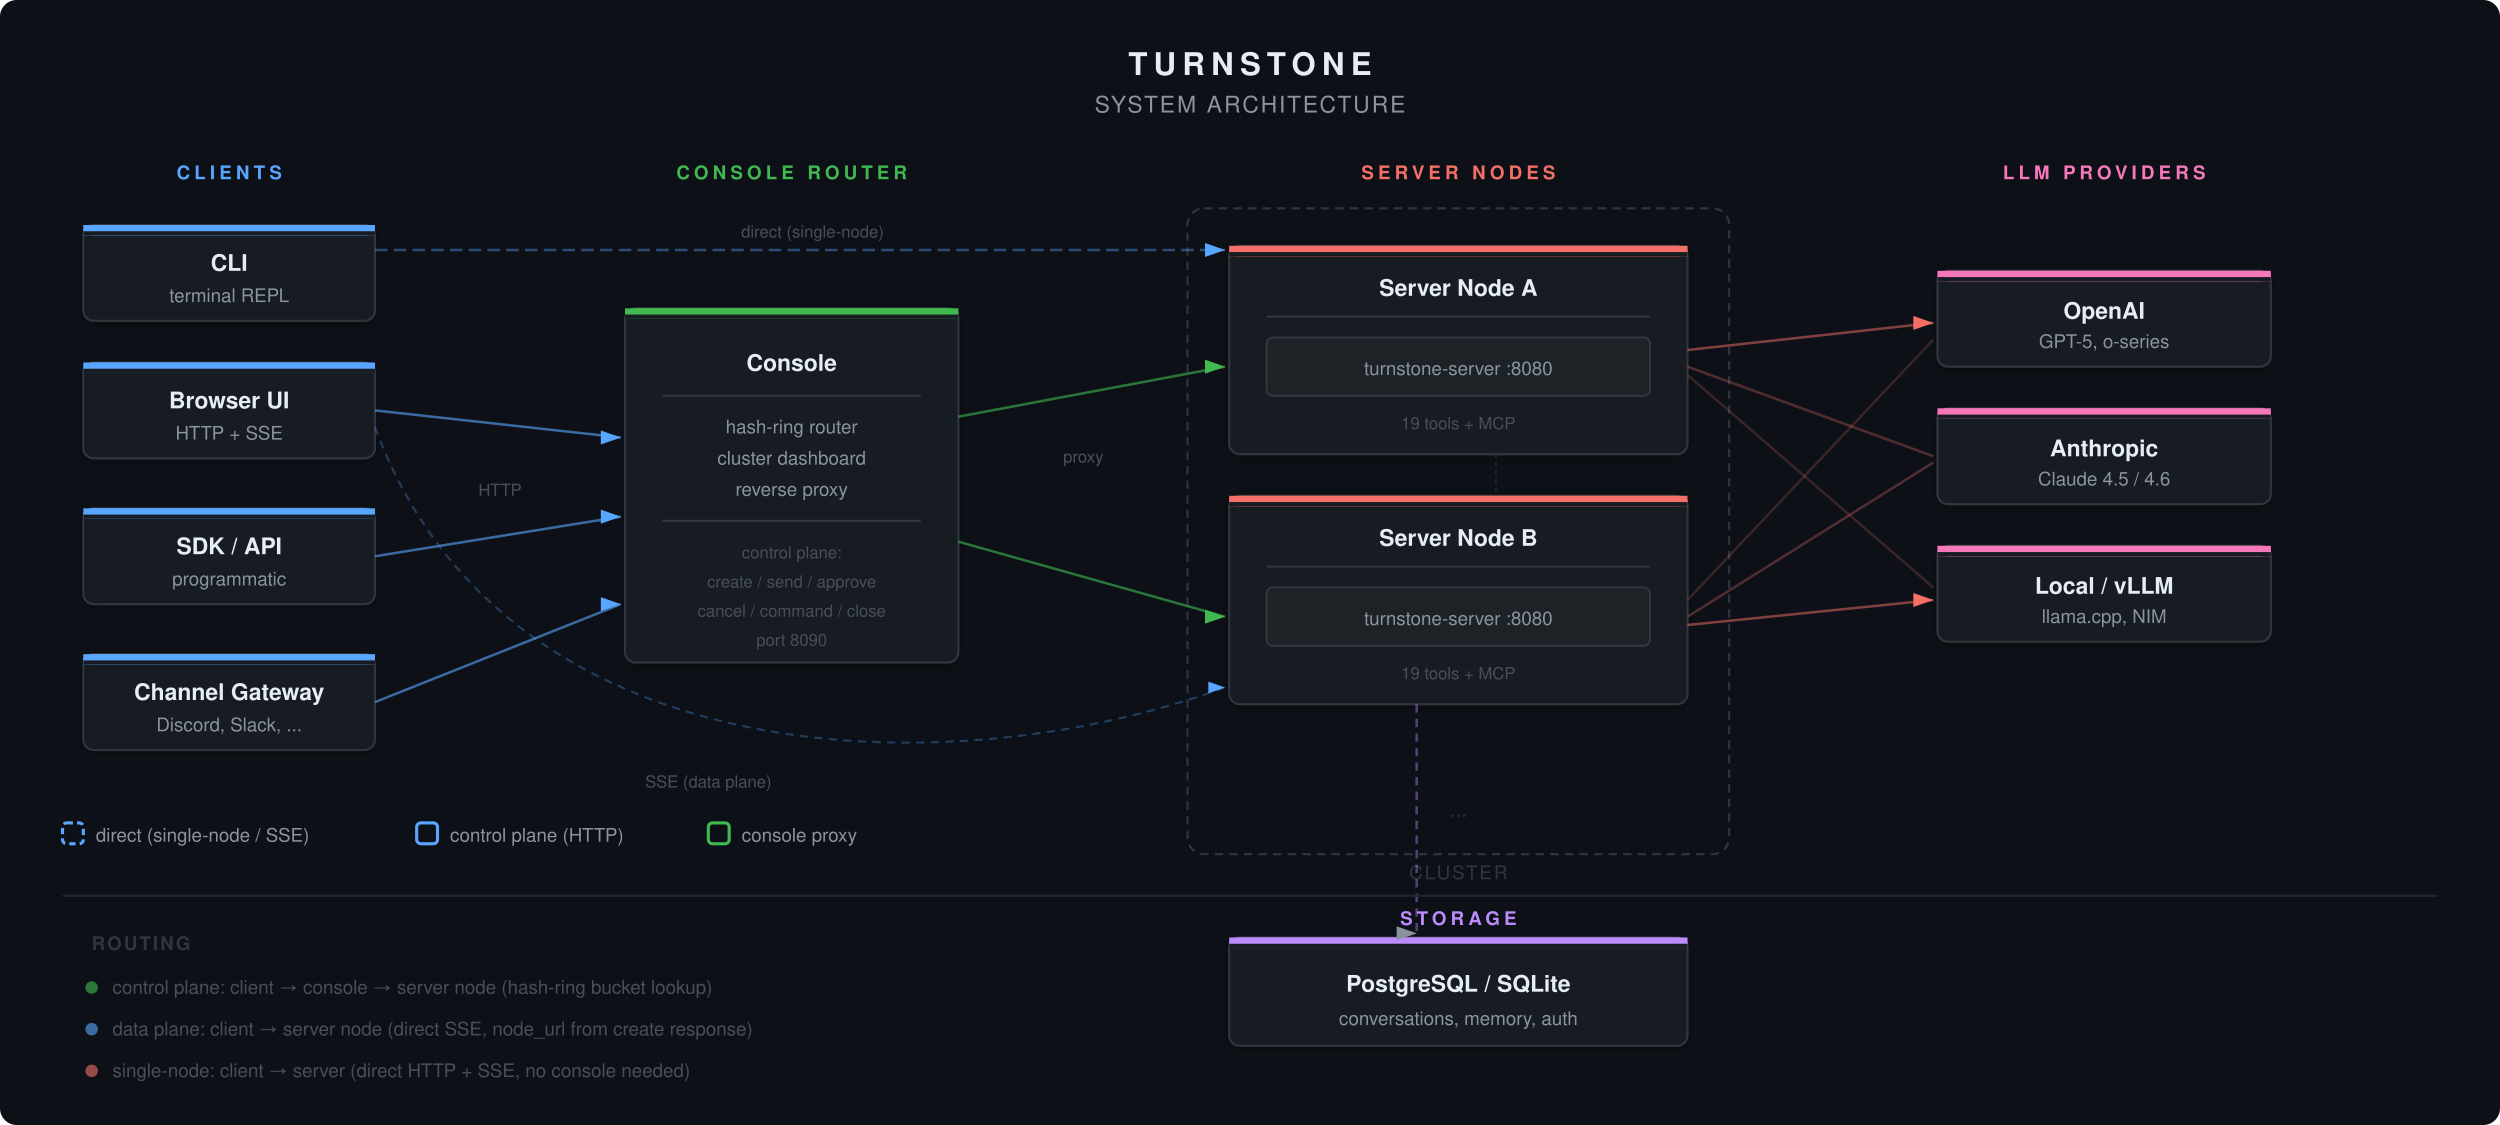
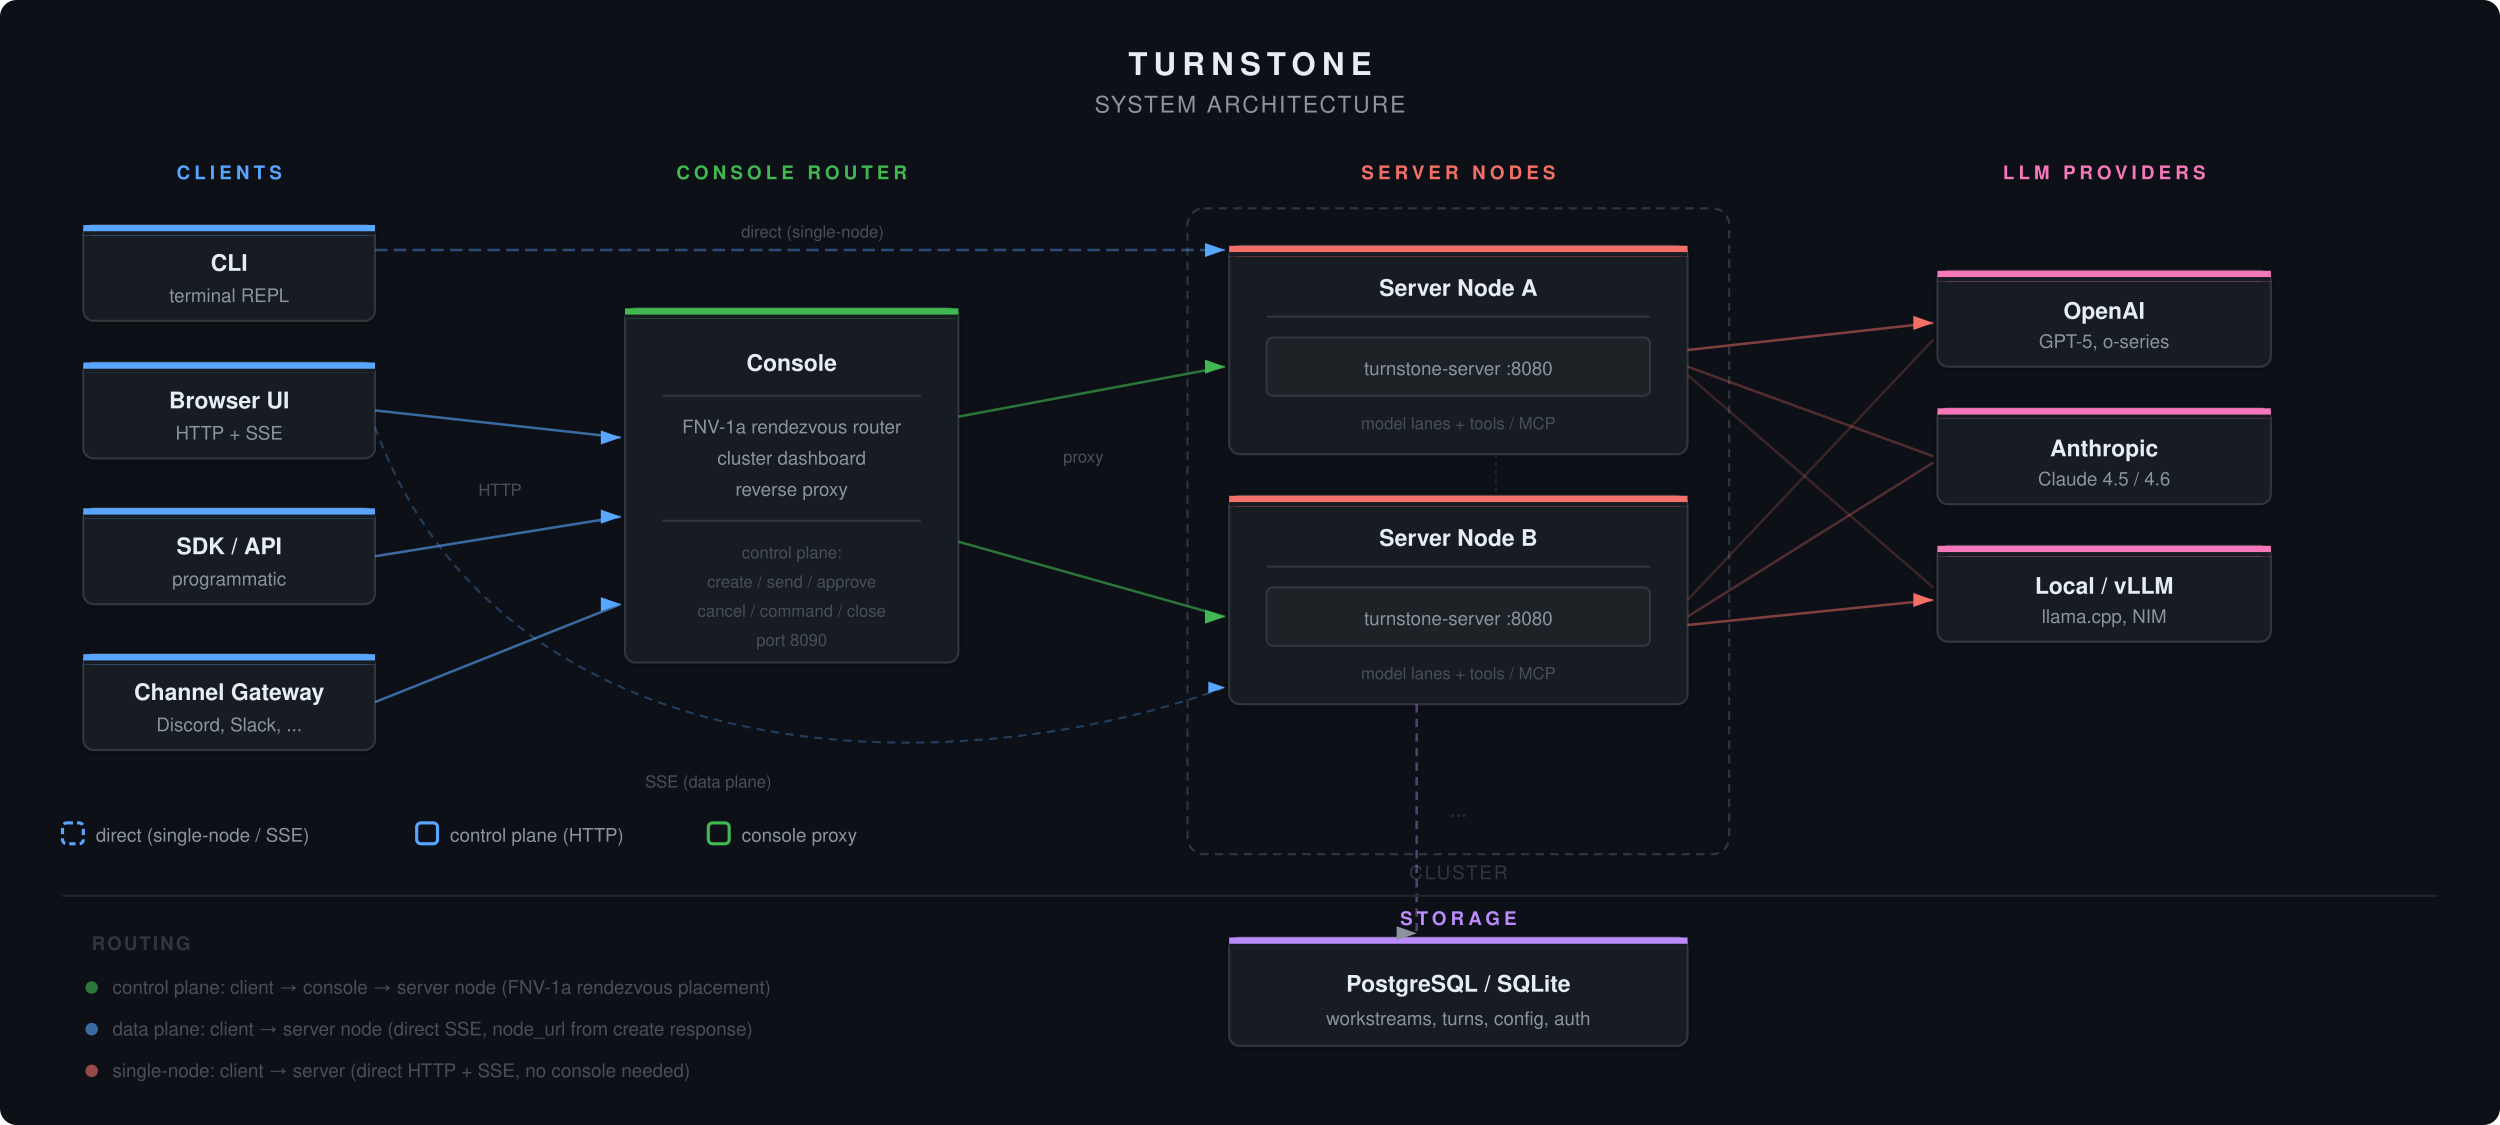
<svg xmlns="http://www.w3.org/2000/svg" viewBox="0 0 1200 540" font-family="-apple-system, BlinkMacSystemFont, 'Segoe UI', Helvetica, Arial, sans-serif">
  <defs>
    <marker id="arrow" viewBox="0 0 10 7" refX="10" refY="3.5" markerWidth="8" markerHeight="6" orient="auto-start-auto">
      <path d="M 0 0 L 10 3.5 L 0 7 z" fill="#484f58" />
    </marker>
    <marker id="arrow-blue" viewBox="0 0 10 7" refX="10" refY="3.5" markerWidth="8" markerHeight="6" orient="auto-start-auto">
      <path d="M 0 0 L 10 3.5 L 0 7 z" fill="#58a6ff" />
    </marker>
    <marker id="arrow-green" viewBox="0 0 10 7" refX="10" refY="3.5" markerWidth="8" markerHeight="6" orient="auto-start-auto">
      <path d="M 0 0 L 10 3.5 L 0 7 z" fill="#3fb950" />
    </marker>
    <marker id="arrow-orange" viewBox="0 0 10 7" refX="10" refY="3.5" markerWidth="8" markerHeight="6" orient="auto-start-auto">
      <path d="M 0 0 L 10 3.5 L 0 7 z" fill="#f0883e" />
    </marker>
    <marker id="arrow-coral" viewBox="0 0 10 7" refX="10" refY="3.5" markerWidth="8" markerHeight="6" orient="auto-start-auto">
      <path d="M 0 0 L 10 3.5 L 0 7 z" fill="#f47067" />
    </marker>
    <marker id="arrow-muted" viewBox="0 0 10 7" refX="10" refY="3.5" markerWidth="8" markerHeight="6" orient="auto-start-auto">
      <path d="M 0 0 L 10 3.5 L 0 7 z" fill="#8b949e" />
    </marker>
    <filter id="shadow" x="-4%" y="-4%" width="108%" height="112%">
      <feDropShadow dx="0" dy="1" stdDeviation="2" flood-color="#000" flood-opacity="0.4" />
    </filter>
  </defs>
  <rect width="1200" height="540" rx="8" fill="#0d1117" />
  <text x="600" y="36" text-anchor="middle" fill="#e6edf3" font-size="15" font-weight="700" letter-spacing="3">TURNSTONE</text>
  <text x="600" y="54" text-anchor="middle" fill="#8b949e" font-size="11" letter-spacing="1">SYSTEM ARCHITECTURE</text>
  <text x="110" y="86" text-anchor="middle" fill="#58a6ff" font-size="9" font-weight="600" letter-spacing="2">CLIENTS</text>
  <text x="380" y="86" text-anchor="middle" fill="#3fb950" font-size="9" font-weight="600" letter-spacing="2">CONSOLE ROUTER</text>
  <text x="700" y="86" text-anchor="middle" fill="#f47067" font-size="9" font-weight="600" letter-spacing="2">SERVER NODES</text>
  <text x="1010" y="86" text-anchor="middle" fill="#f778ba" font-size="9" font-weight="600" letter-spacing="2">LLM PROVIDERS</text>
  <g filter="url(#shadow)">
    <rect x="40" y="108" width="140" height="46" rx="5" fill="#161b22" stroke="#30363d" stroke-width="1" />
    <rect x="40" y="108" width="140" height="5" rx="5" fill="#58a6ff" />
    <rect x="40" y="108" width="140" height="5" fill="#58a6ff" />
    <rect x="40" y="111" width="140" height="2" fill="#161b22" />
    <text x="110" y="130" text-anchor="middle" fill="#e6edf3" font-size="11" font-weight="600">CLI</text>
    <text x="110" y="145" text-anchor="middle" fill="#8b949e" font-size="9">terminal REPL</text>
  </g>
  <g filter="url(#shadow)">
    <rect x="40" y="174" width="140" height="46" rx="5" fill="#161b22" stroke="#30363d" stroke-width="1" />
    <rect x="40" y="174" width="140" height="5" rx="5" fill="#58a6ff" />
    <rect x="40" y="174" width="140" height="5" fill="#58a6ff" />
    <rect x="40" y="177" width="140" height="2" fill="#161b22" />
    <text x="110" y="196" text-anchor="middle" fill="#e6edf3" font-size="11" font-weight="600">Browser UI</text>
    <text x="110" y="211" text-anchor="middle" fill="#8b949e" font-size="9">HTTP + SSE</text>
  </g>
  <g filter="url(#shadow)">
    <rect x="40" y="244" width="140" height="46" rx="5" fill="#161b22" stroke="#30363d" stroke-width="1" />
    <rect x="40" y="244" width="140" height="5" rx="5" fill="#58a6ff" />
    <rect x="40" y="244" width="140" height="5" fill="#58a6ff" />
    <rect x="40" y="247" width="140" height="2" fill="#161b22" />
    <text x="110" y="266" text-anchor="middle" fill="#e6edf3" font-size="11" font-weight="600">SDK / API</text>
    <text x="110" y="281" text-anchor="middle" fill="#8b949e" font-size="9">programmatic</text>
  </g>
  <g filter="url(#shadow)">
    <rect x="40" y="314" width="140" height="46" rx="5" fill="#161b22" stroke="#30363d" stroke-width="1" />
    <rect x="40" y="314" width="140" height="5" rx="5" fill="#58a6ff" />
    <rect x="40" y="314" width="140" height="5" fill="#58a6ff" />
    <rect x="40" y="317" width="140" height="2" fill="#161b22" />
    <text x="110" y="336" text-anchor="middle" fill="#e6edf3" font-size="11" font-weight="600">Channel Gateway</text>
    <text x="110" y="351" text-anchor="middle" fill="#8b949e" font-size="9">Discord, Slack, ...</text>
  </g>
  <g filter="url(#shadow)">
    <rect x="300" y="148" width="160" height="170" rx="5" fill="#161b22" stroke="#30363d" stroke-width="1" />
    <rect x="300" y="148" width="160" height="5" rx="5" fill="#3fb950" />
    <rect x="300" y="148" width="160" height="5" fill="#3fb950" />
    <rect x="300" y="151" width="160" height="2" fill="#161b22" />
    <text x="380" y="178" text-anchor="middle" fill="#e6edf3" font-size="11" font-weight="600">Console</text>
    <line x1="318" y1="190" x2="442" y2="190" stroke="#30363d" stroke-width="1" />
-     <text x="380" y="208" text-anchor="middle" fill="#8b949e" font-size="9">hash-ring router</text>
+     <text x="380" y="208" text-anchor="middle" fill="#8b949e" font-size="9">FNV-1a rendezvous router</text>
    <text x="380" y="223" text-anchor="middle" fill="#8b949e" font-size="9">cluster dashboard</text>
    <text x="380" y="238" text-anchor="middle" fill="#8b949e" font-size="9">reverse proxy</text>
    <line x1="318" y1="250" x2="442" y2="250" stroke="#30363d" stroke-width="1" />
    <text x="380" y="268" text-anchor="middle" fill="#484f58" font-size="8">control plane:</text>
    <text x="380" y="282" text-anchor="middle" fill="#484f58" font-size="8">create / send / approve</text>
    <text x="380" y="296" text-anchor="middle" fill="#484f58" font-size="8">cancel / command / close</text>
    <text x="380" y="310" text-anchor="middle" fill="#484f58" font-size="8">port 8090</text>
  </g>
  <rect x="570" y="100" width="260" height="310" rx="8" fill="none" stroke="#30363d" stroke-width="1" stroke-dasharray="4,3" />
  <text x="700" y="422" text-anchor="middle" fill="#30363d" font-size="9" letter-spacing="1">CLUSTER</text>
  <g filter="url(#shadow)">
    <rect x="590" y="118" width="220" height="100" rx="5" fill="#161b22" stroke="#30363d" stroke-width="1" />
    <rect x="590" y="118" width="220" height="5" rx="5" fill="#f47067" />
    <rect x="590" y="118" width="220" height="5" fill="#f47067" />
    <rect x="590" y="121" width="220" height="2" fill="#161b22" />
    <text x="700" y="142" text-anchor="middle" fill="#e6edf3" font-size="11" font-weight="600">Server Node A</text>
    <line x1="608" y1="152" x2="792" y2="152" stroke="#30363d" stroke-width="1" />
    <rect x="608" y="162" width="184" height="28" rx="3" fill="#1c2128" stroke="#30363d" stroke-width="1" />
    <text x="700" y="180" text-anchor="middle" fill="#8b949e" font-size="9">turnstone-server :8080</text>
-     <text x="700" y="206" text-anchor="middle" fill="#484f58" font-size="8">19 tools + MCP</text>
+     <text x="700" y="206" text-anchor="middle" fill="#484f58" font-size="8">model lanes + tools / MCP</text>
  </g>
  <g filter="url(#shadow)">
    <rect x="590" y="238" width="220" height="100" rx="5" fill="#161b22" stroke="#30363d" stroke-width="1" />
    <rect x="590" y="238" width="220" height="5" rx="5" fill="#f47067" />
    <rect x="590" y="238" width="220" height="5" fill="#f47067" />
    <rect x="590" y="241" width="220" height="2" fill="#161b22" />
    <text x="700" y="262" text-anchor="middle" fill="#e6edf3" font-size="11" font-weight="600">Server Node B</text>
    <line x1="608" y1="272" x2="792" y2="272" stroke="#30363d" stroke-width="1" />
    <rect x="608" y="282" width="184" height="28" rx="3" fill="#1c2128" stroke="#30363d" stroke-width="1" />
    <text x="700" y="300" text-anchor="middle" fill="#8b949e" font-size="9">turnstone-server :8080</text>
-     <text x="700" y="326" text-anchor="middle" fill="#484f58" font-size="8">19 tools + MCP</text>
+     <text x="700" y="326" text-anchor="middle" fill="#484f58" font-size="8">model lanes + tools / MCP</text>
  </g>
  <g filter="url(#shadow)">
    <rect x="930" y="130" width="160" height="46" rx="5" fill="#161b22" stroke="#30363d" stroke-width="1" />
    <rect x="930" y="130" width="160" height="5" rx="5" fill="#f778ba" />
    <rect x="930" y="130" width="160" height="5" fill="#f778ba" />
    <rect x="930" y="133" width="160" height="2" fill="#161b22" />
    <text x="1010" y="153" text-anchor="middle" fill="#e6edf3" font-size="11" font-weight="600">OpenAI</text>
    <text x="1010" y="167" text-anchor="middle" fill="#8b949e" font-size="9">GPT-5, o-series</text>
  </g>
  <g filter="url(#shadow)">
    <rect x="930" y="196" width="160" height="46" rx="5" fill="#161b22" stroke="#30363d" stroke-width="1" />
    <rect x="930" y="196" width="160" height="5" rx="5" fill="#f778ba" />
    <rect x="930" y="196" width="160" height="5" fill="#f778ba" />
    <rect x="930" y="199" width="160" height="2" fill="#161b22" />
    <text x="1010" y="219" text-anchor="middle" fill="#e6edf3" font-size="11" font-weight="600">Anthropic</text>
    <text x="1010" y="233" text-anchor="middle" fill="#8b949e" font-size="9">Claude 4.5 / 4.6</text>
  </g>
  <g filter="url(#shadow)">
    <rect x="930" y="262" width="160" height="46" rx="5" fill="#161b22" stroke="#30363d" stroke-width="1" />
    <rect x="930" y="262" width="160" height="5" rx="5" fill="#f778ba" />
    <rect x="930" y="262" width="160" height="5" fill="#f778ba" />
    <rect x="930" y="265" width="160" height="2" fill="#161b22" />
    <text x="1010" y="285" text-anchor="middle" fill="#e6edf3" font-size="11" font-weight="600">Local / vLLM</text>
    <text x="1010" y="299" text-anchor="middle" fill="#8b949e" font-size="9">llama.cpp, NIM</text>
  </g>
  <g filter="url(#shadow)">
    <rect x="590" y="450" width="220" height="52" rx="5" fill="#161b22" stroke="#30363d" stroke-width="1" />
    <rect x="590" y="450" width="220" height="5" rx="5" fill="#bc8cff" />
    <rect x="590" y="450" width="220" height="5" fill="#bc8cff" />
    <rect x="590" y="453" width="220" height="2" fill="#161b22" />
    <text x="700" y="476" text-anchor="middle" fill="#e6edf3" font-size="11" font-weight="600">PostgreSQL / SQLite</text>
-     <text x="700" y="492" text-anchor="middle" fill="#8b949e" font-size="9">conversations, memory, auth</text>
+     <text x="700" y="492" text-anchor="middle" fill="#8b949e" font-size="9">workstreams, turns, config, auth</text>
  </g>
  <text x="700" y="444" text-anchor="middle" fill="#bc8cff" font-size="9" font-weight="600" letter-spacing="2">STORAGE</text>
  <line x1="180" y1="197" x2="298" y2="210" stroke="#58a6ff" stroke-width="1.2" stroke-opacity="0.6" marker-end="url(#arrow-blue)" />
  <line x1="180" y1="337" x2="298" y2="290" stroke="#58a6ff" stroke-width="1.2" stroke-opacity="0.6" marker-end="url(#arrow-blue)" />
  <line x1="180" y1="267" x2="298" y2="248" stroke="#58a6ff" stroke-width="1.2" stroke-opacity="0.6" marker-end="url(#arrow-blue)" />
  <text x="240" y="238" fill="#484f58" font-size="8" text-anchor="middle">HTTP</text>
  <path d="M 180 120 L 588 120" stroke="#58a6ff" stroke-width="1.2" stroke-opacity="0.4" fill="none" stroke-dasharray="6,3" marker-end="url(#arrow-blue)" />
  <text x="390" y="114" fill="#484f58" font-size="8" text-anchor="middle">direct (single-node)</text>
  <line x1="460" y1="200" x2="588" y2="176" stroke="#3fb950" stroke-width="1.2" stroke-opacity="0.6" marker-end="url(#arrow-green)" />
  <line x1="460" y1="260" x2="588" y2="296" stroke="#3fb950" stroke-width="1.2" stroke-opacity="0.6" marker-end="url(#arrow-green)" />
  <text x="520" y="222" fill="#484f58" font-size="8" text-anchor="middle">proxy</text>
  <path d="M 180 205 C 240 370, 450 380, 588 330" stroke="#58a6ff" stroke-width="1" stroke-opacity="0.3" fill="none" stroke-dasharray="4,3" marker-end="url(#arrow-blue)" />
  <text x="340" y="378" fill="#484f58" font-size="8" text-anchor="middle">SSE (data plane)</text>
  <line x1="810" y1="168" x2="928" y2="155" stroke="#f47067" stroke-width="1.2" stroke-opacity="0.5" marker-end="url(#arrow-coral)" />
  <line x1="810" y1="176" x2="928" y2="219" stroke="#f47067" stroke-width="1.2" stroke-opacity="0.3" />
  <line x1="810" y1="180" x2="928" y2="282" stroke="#f47067" stroke-width="1.2" stroke-opacity="0.2" />
  <line x1="810" y1="288" x2="928" y2="163" stroke="#f47067" stroke-width="1.2" stroke-opacity="0.2" />
  <line x1="810" y1="296" x2="928" y2="222" stroke="#f47067" stroke-width="1.2" stroke-opacity="0.3" />
  <line x1="810" y1="300" x2="928" y2="288" stroke="#f47067" stroke-width="1.2" stroke-opacity="0.5" marker-end="url(#arrow-coral)" />
  <line x1="680" y1="338" x2="680" y2="448" stroke="#bc8cff" stroke-width="1.2" stroke-opacity="0.4" stroke-dasharray="4,3" marker-end="url(#arrow-muted)" />
  <line x1="718" y1="218" x2="718" y2="236" stroke="#484f58" stroke-width="1" stroke-opacity="0.3" stroke-dasharray="2,2" />
  <text x="700" y="392" text-anchor="middle" fill="#30363d" font-size="10">...</text>
  <rect x="30" y="395" width="10" height="10" rx="2" fill="none" stroke="#58a6ff" stroke-width="1.5" stroke-dasharray="3,2" />
  <text x="46" y="404" fill="#8b949e" font-size="9">direct (single-node / SSE)</text>
  <rect x="200" y="395" width="10" height="10" rx="2" fill="none" stroke="#58a6ff" stroke-width="1.5" />
  <text x="216" y="404" fill="#8b949e" font-size="9">control plane (HTTP)</text>
  <rect x="340" y="395" width="10" height="10" rx="2" fill="none" stroke="#3fb950" stroke-width="1.5" />
  <text x="356" y="404" fill="#8b949e" font-size="9">console proxy</text>
  <line x1="30" y1="430" x2="1170" y2="430" stroke="#21262d" stroke-width="1" />
  <text x="44" y="456" fill="#30363d" font-size="9" font-weight="600" letter-spacing="1">ROUTING</text>
  <circle cx="44" cy="474" r="3" fill="#3fb950" opacity="0.6" />
-   <text x="54" y="477" fill="#484f58" font-size="9">control plane: client → console → server node (hash-ring bucket lookup)</text>
+   <text x="54" y="477" fill="#484f58" font-size="9">control plane: client → console → server node (FNV-1a rendezvous placement)</text>
  <circle cx="44" cy="494" r="3" fill="#58a6ff" opacity="0.6" />
  <text x="54" y="497" fill="#484f58" font-size="9">data plane: client → server node (direct SSE, node_url from create response)</text>
  <circle cx="44" cy="514" r="3" fill="#f47067" opacity="0.6" />
  <text x="54" y="517" fill="#484f58" font-size="9">single-node: client → server (direct HTTP + SSE, no console needed)</text>
</svg>
